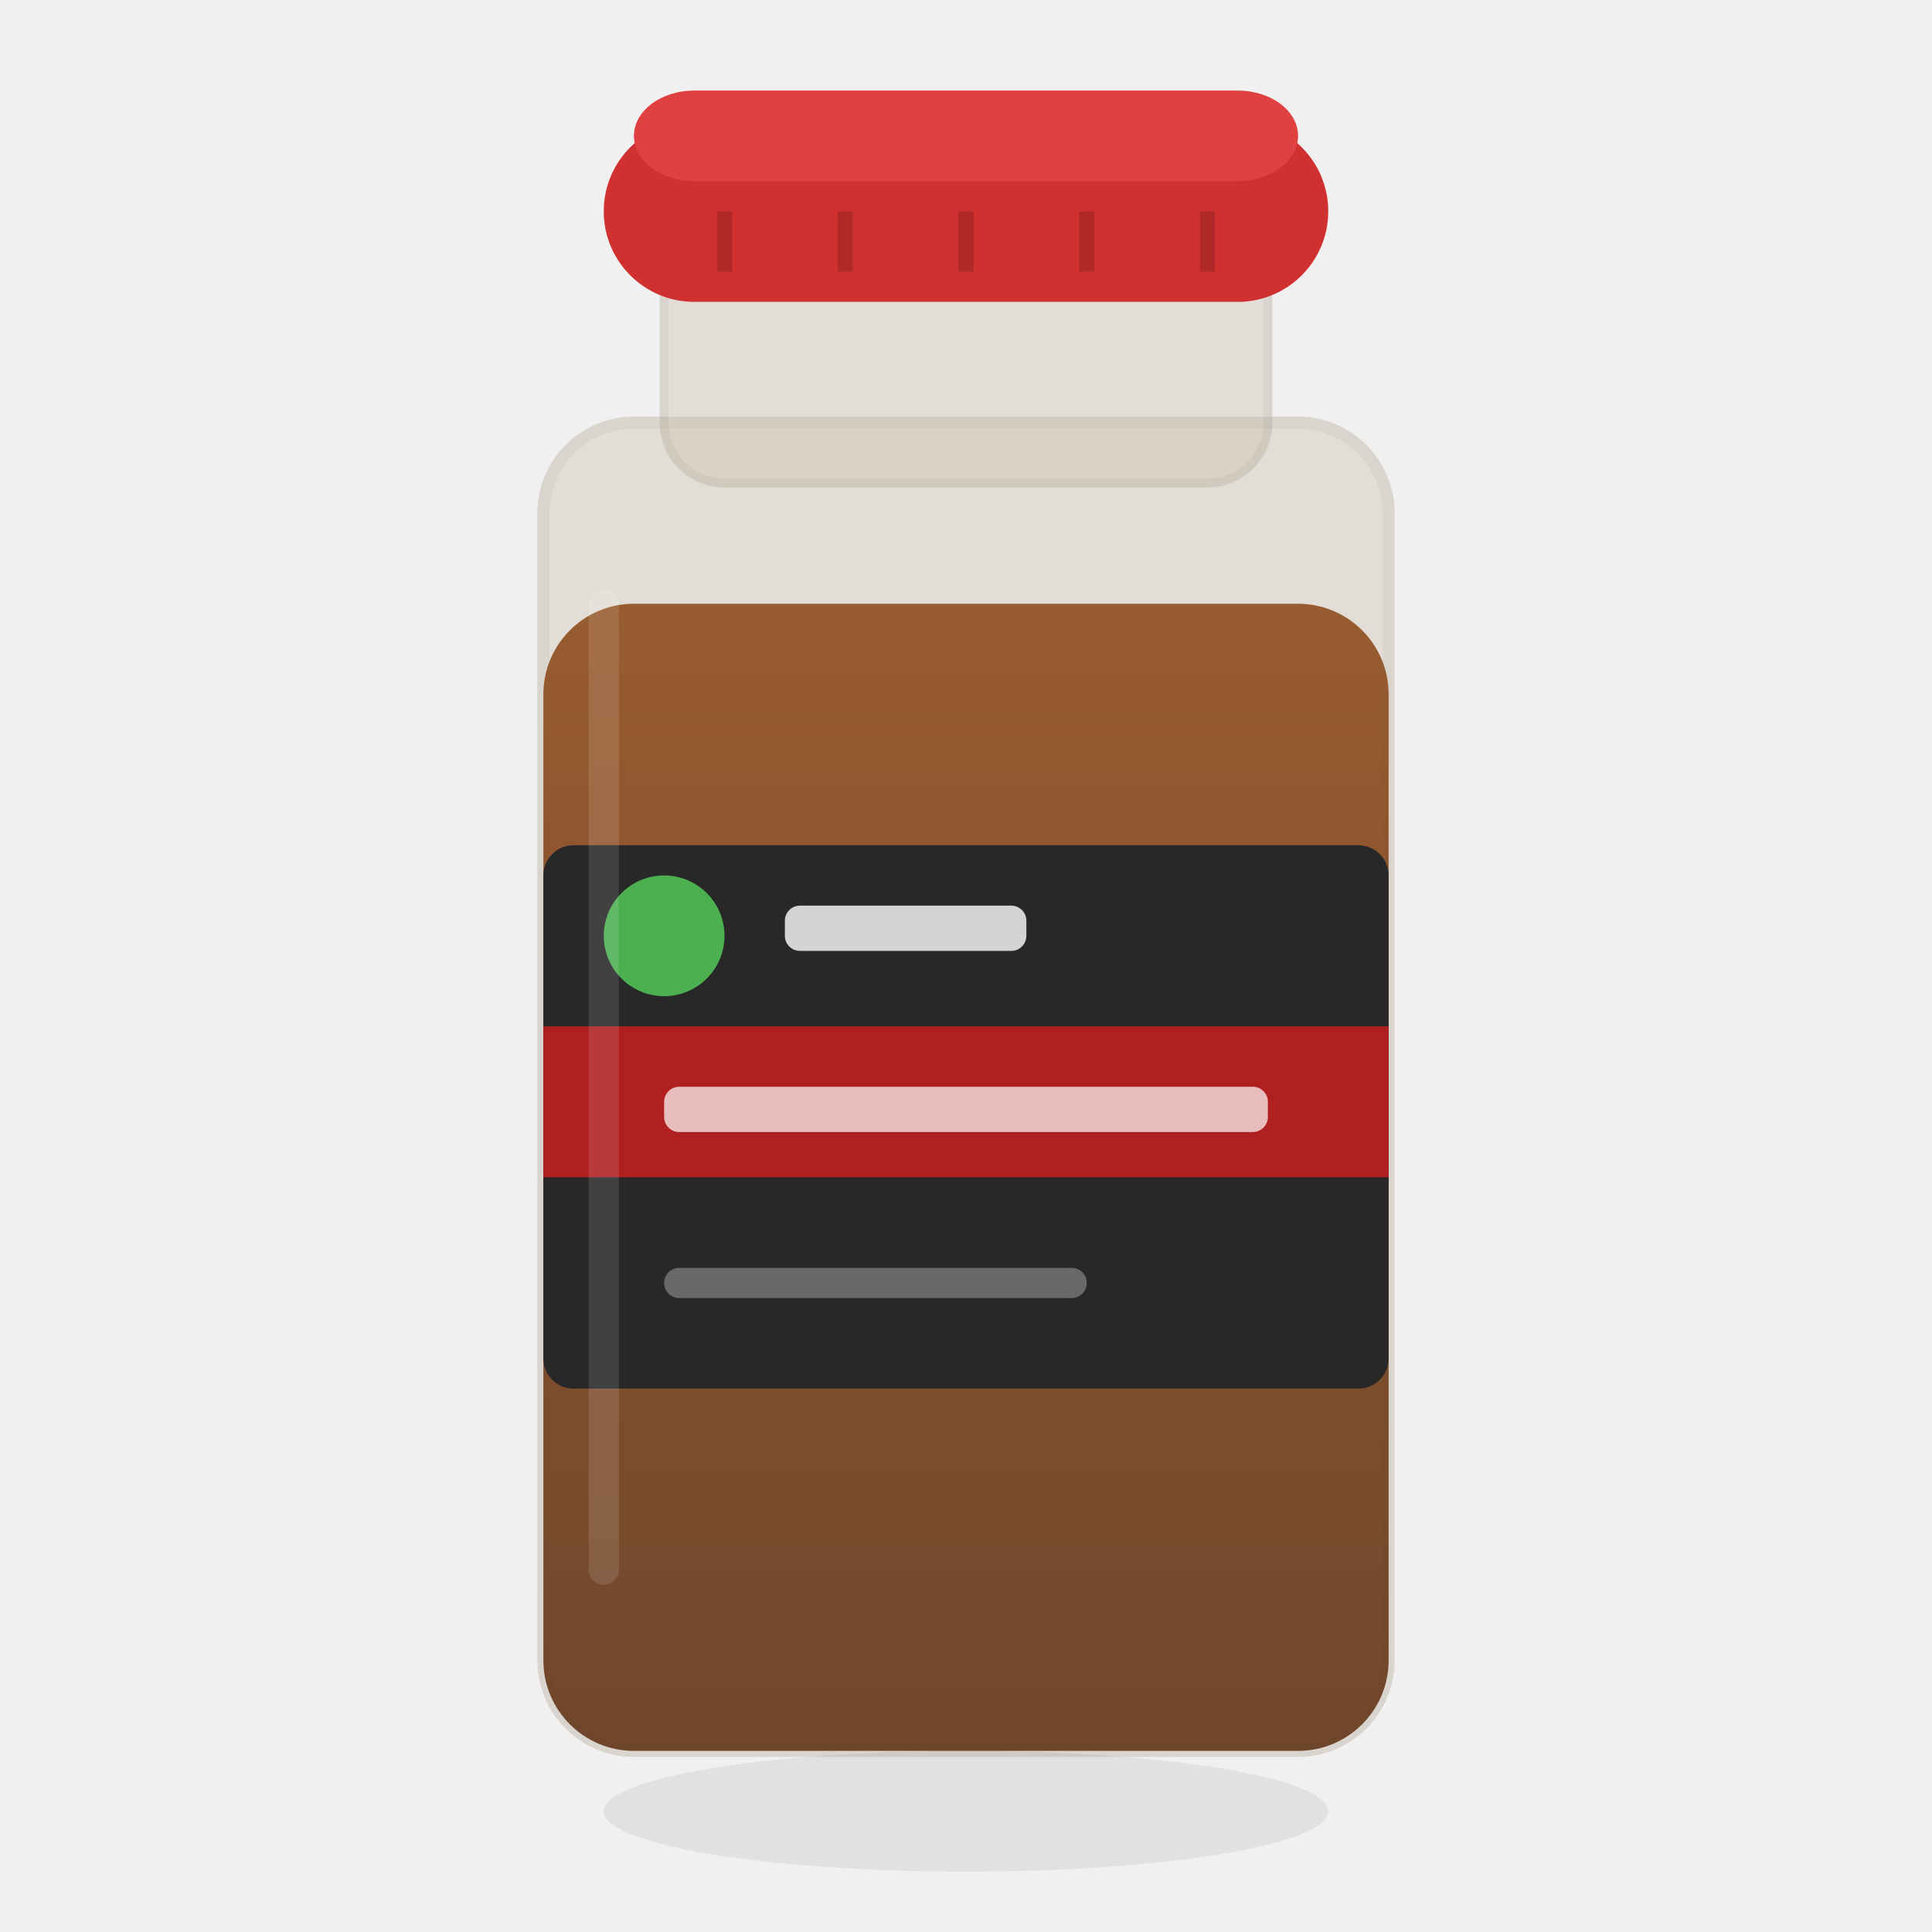
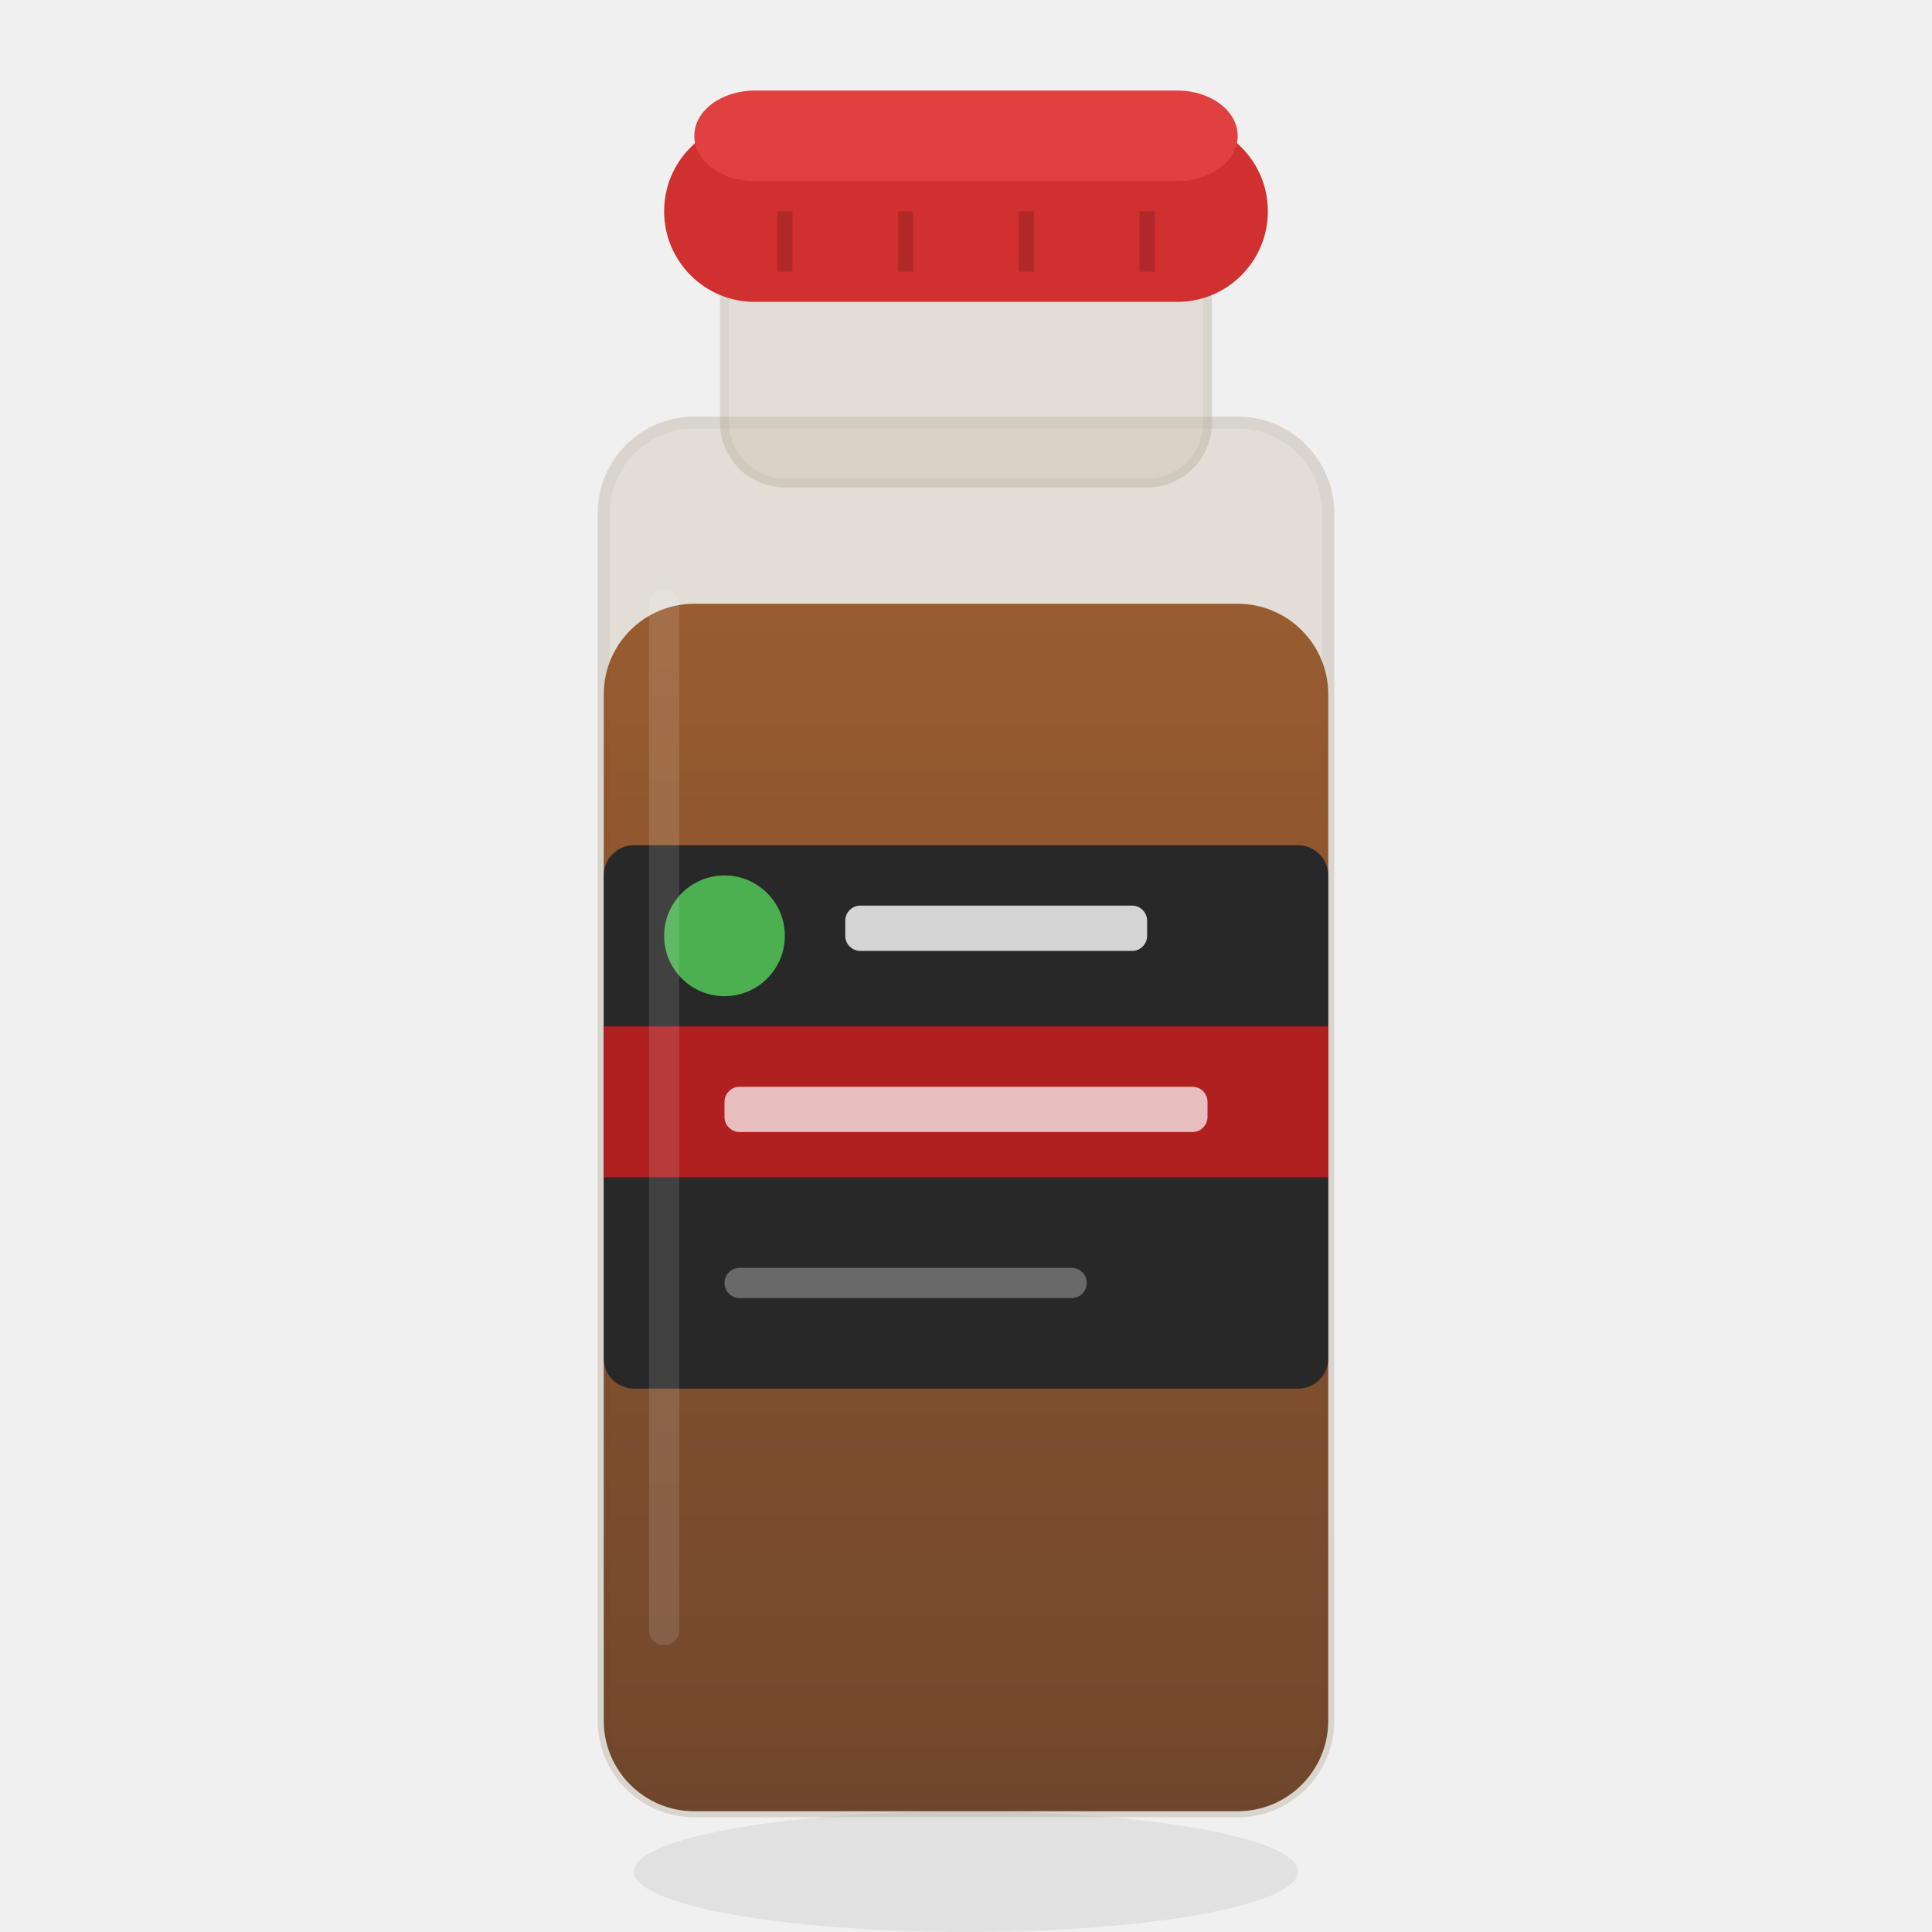
<svg xmlns="http://www.w3.org/2000/svg" viewBox="0 0 64 64">
  <defs>
    <linearGradient id="tea" x1="0" y1="0" x2="0" y2="1">
      <stop offset="0%" stop-color="#8B4513" />
      <stop offset="100%" stop-color="#5C2D0E" />
    </linearGradient>
  </defs>
-   <ellipse cx="32" cy="60" rx="12" ry="2" fill="#00000010" />
-   <rect x="18" y="14" width="28" height="44" rx="3" fill="#C8BCA8" opacity="0.35" stroke="#B0A490" stroke-width="0.4" />
-   <rect x="18" y="20" width="28" height="38" rx="3" fill="url(#tea)" opacity="0.85" />
-   <rect x="22" y="8" width="20" height="8" rx="2" fill="#C8BCA8" opacity="0.35" stroke="#B0A490" stroke-width="0.3" />
-   <rect x="20" y="4" width="24" height="6" rx="3" fill="#D03030" />
-   <rect x="21" y="3" width="22" height="3" rx="2" fill="#E04040" />
-   <line x1="24" y1="7" x2="24" y2="9" stroke="#B02828" stroke-width="0.5" />
-   <line x1="28" y1="7" x2="28" y2="9" stroke="#B02828" stroke-width="0.5" />
-   <line x1="32" y1="7" x2="32" y2="9" stroke="#B02828" stroke-width="0.5" />
-   <line x1="36" y1="7" x2="36" y2="9" stroke="#B02828" stroke-width="0.5" />
-   <line x1="40" y1="7" x2="40" y2="9" stroke="#B02828" stroke-width="0.5" />
-   <rect x="18" y="28" width="28" height="18" rx="1" fill="#282828" />
-   <rect x="18" y="34" width="28" height="5" fill="#B02020" />
-   <circle cx="22" cy="31" r="2" fill="#4CAF50" />
-   <rect x="26" y="30" width="8" height="1.5" rx="0.5" fill="#FFF" opacity="0.8" />
-   <rect x="22" y="36" width="20" height="1.5" rx="0.5" fill="#FFF" opacity="0.7" />
-   <rect x="22" y="42" width="14" height="1" rx="0.5" fill="#AAA" opacity="0.5" />
-   <path d="M20 20 L20 52" stroke="#FFF" stroke-width="1" opacity="0.12" stroke-linecap="round" />
+   <ellipse cx="32" cy="62" rx="11" ry="2" fill="#00000010" />
+   <rect x="20" y="14" width="24" height="46" rx="3" fill="#C8BCA8" opacity="0.35" stroke="#B0A490" stroke-width="0.4" />
+   <rect x="20" y="20" width="24" height="40" rx="3" fill="url(#tea)" opacity="0.85" />
+   <rect x="24" y="8" width="16" height="8" rx="2" fill="#C8BCA8" opacity="0.35" stroke="#B0A490" stroke-width="0.3" />
+   <rect x="22" y="4" width="20" height="6" rx="3" fill="#D03030" />
+   <rect x="23" y="3" width="18" height="3" rx="2" fill="#E04040" />
+   <line x1="26" y1="7" x2="26" y2="9" stroke="#B02828" stroke-width="0.5" />
+   <line x1="30" y1="7" x2="30" y2="9" stroke="#B02828" stroke-width="0.5" />
+   <line x1="34" y1="7" x2="34" y2="9" stroke="#B02828" stroke-width="0.5" />
+   <line x1="38" y1="7" x2="38" y2="9" stroke="#B02828" stroke-width="0.5" />
+   <rect x="20" y="28" width="24" height="18" rx="1" fill="#282828" />
+   <rect x="20" y="34" width="24" height="5" fill="#B02020" />
+   <circle cx="24" cy="31" r="2" fill="#4CAF50" />
+   <rect x="28" y="30" width="10" height="1.5" rx="0.5" fill="#FFF" opacity="0.8" />
+   <rect x="24" y="36" width="16" height="1.5" rx="0.5" fill="#FFF" opacity="0.7" />
+   <rect x="24" y="42" width="12" height="1" rx="0.5" fill="#AAA" opacity="0.5" />
+   <path d="M22 20 L22 54" stroke="#FFF" stroke-width="1" opacity="0.12" stroke-linecap="round" />
</svg>
